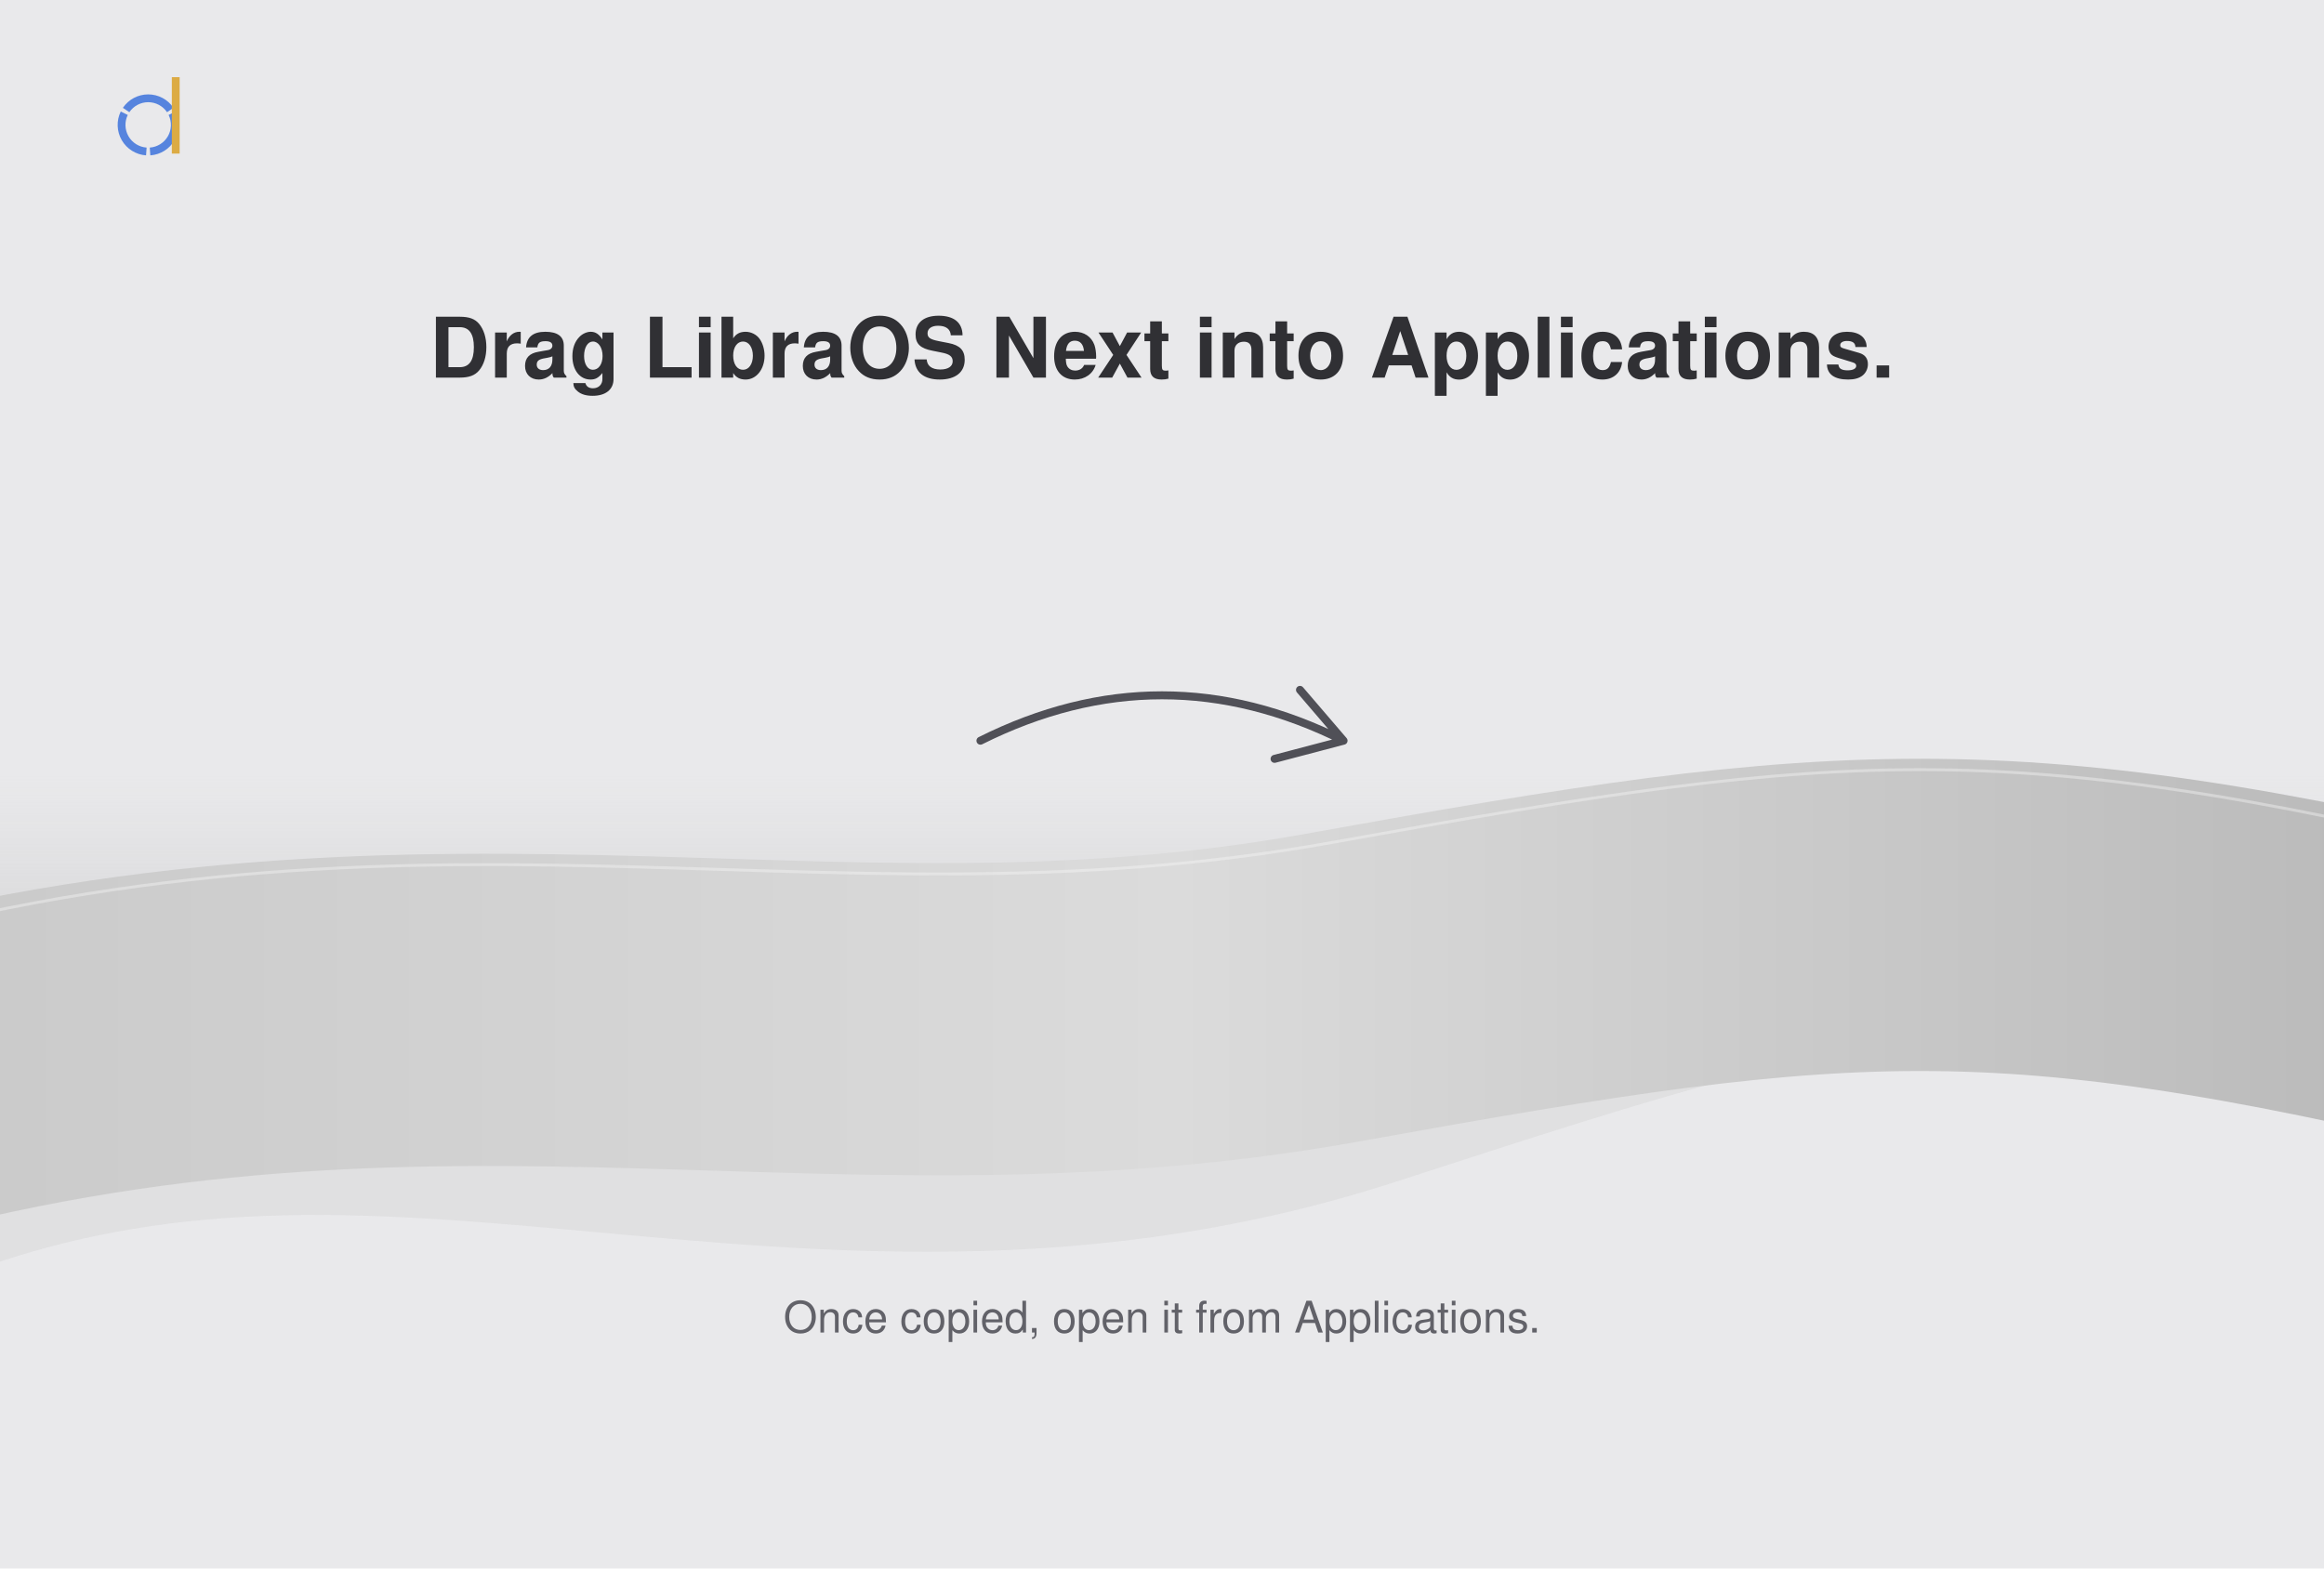
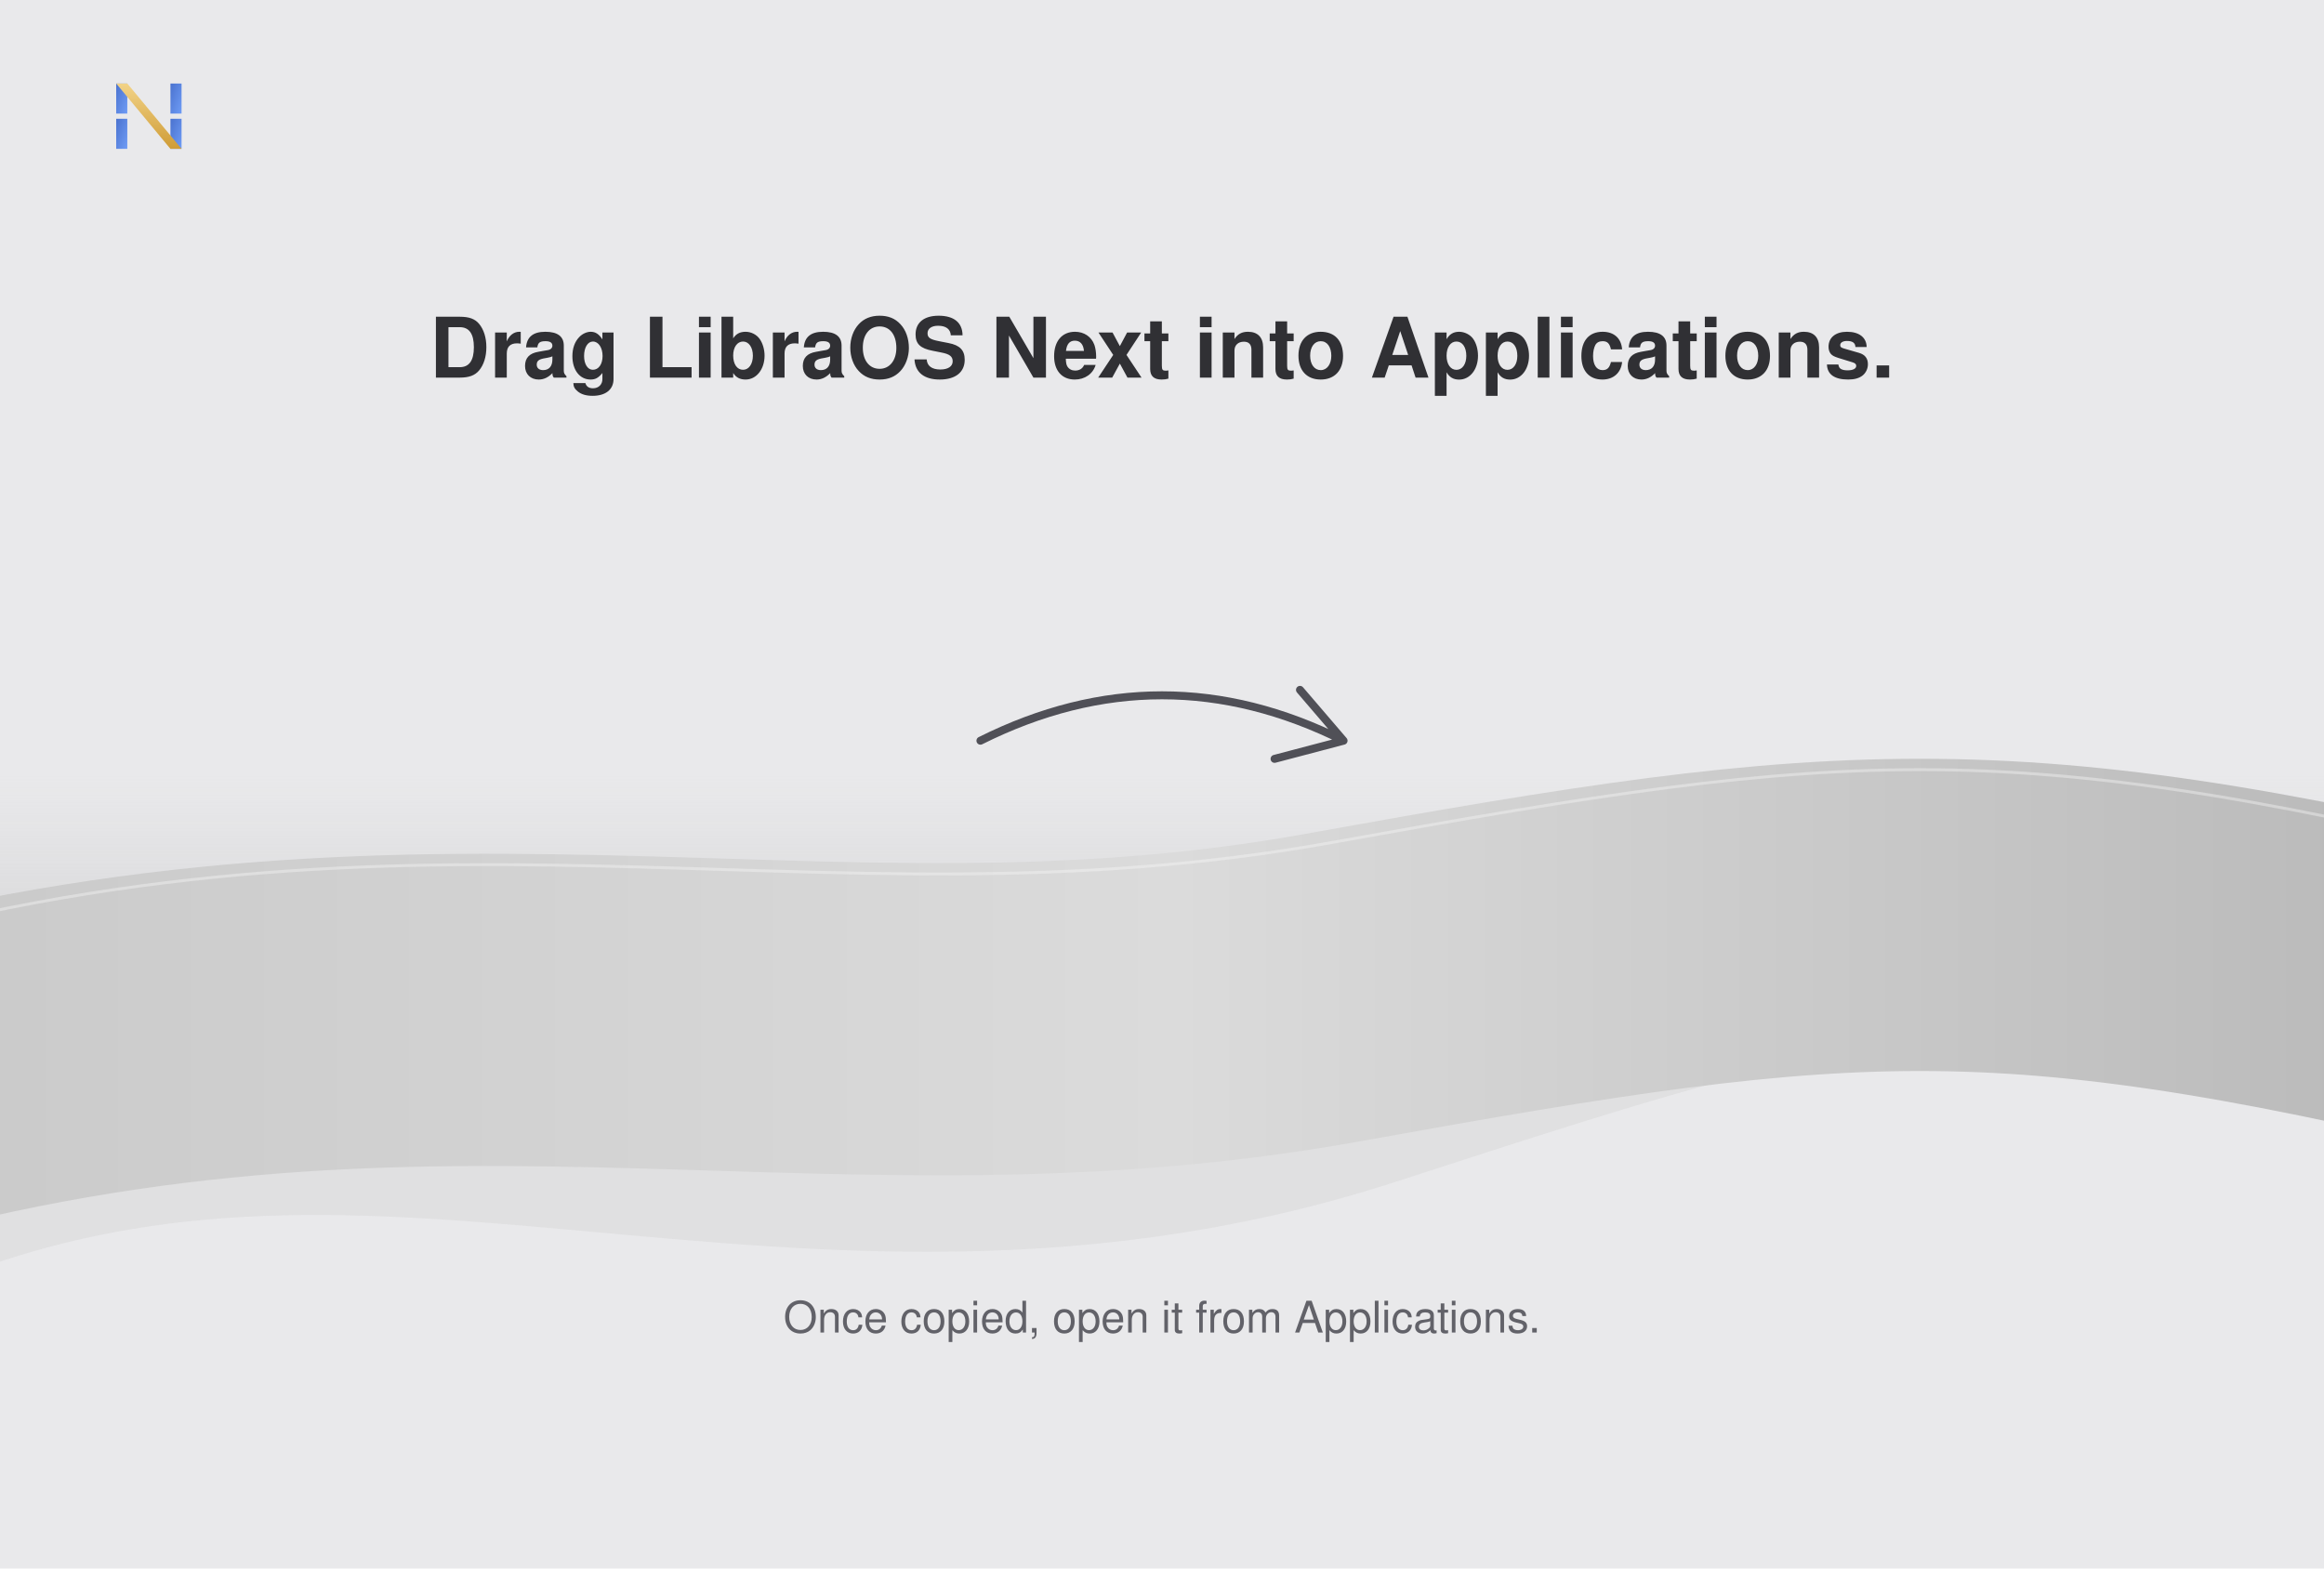
<svg xmlns="http://www.w3.org/2000/svg" width="1280" height="864" viewBox="0 0 640 432">
  <defs>
    <linearGradient id="veil" x1="0" y1="0" x2="0" y2="1">
      <stop stop-color="#B7B7B7" stop-opacity="0" />
      <stop offset=".55" stop-color="#A5A5A5" stop-opacity=".24" />
      <stop offset="1" stop-color="#D1D1D1" stop-opacity=".4" />
    </linearGradient>
    <linearGradient id="silk" x1="0" y1="0" x2="1" y2="0">
      <stop stop-color="#C8C8C8" />
      <stop offset=".5" stop-color="#DBDBDB" />
      <stop offset="1" stop-color="#B5B5B5" />
    </linearGradient>
  </defs>
  <rect width="640" height="432" fill="#E9E9EB" />
  <path d="M-60 293C95 220 214 304 362 256S559 191 707 257" stroke="url(#veil)" stroke-width="146" fill="none" opacity="1" stroke-linecap="round" stroke-linejoin="round" />
  <path d="M-60 306C113 252 223 298 367 272S553 242 707 280" stroke="url(#silk)" stroke-width="86" fill="none" opacity="1" stroke-linecap="round" stroke-linejoin="round" />
  <path d="M-60 266C113 212 223 258 367 232S553 202 707 240" stroke="#F5F5F5" stroke-width="0.8" fill="none" opacity="0.42" stroke-linecap="round" stroke-linejoin="round" />
-   <svg viewBox="28 14 139 174" x="32" y="21" width="18" height="22">
-     <g fill="none" stroke="#5684de" stroke-width="17">
-       <path d="M148.13 94.57 A58 58 0 0 1 100.05 177.86" />
-       <path d="M91.95 177.86 A58 58 0 0 1 43.87 94.57" />
-       <path d="M47.92 87.57 A58 58 0 0 1 144.08 87.57" />
+   <svg viewBox="0 0 100 100" x="32" y="23" width="18" height="18">
+     <defs>
+       <linearGradient id="mark-stem" x1="0" y1="0" x2="1" y2="1">
+         <stop offset="0" stop-color="#4a72cf" />
+         <stop offset="1" stop-color="#6f9cf5" />
+       </linearGradient>
+       <linearGradient id="mark-diagonal" x1="0" y1="0" x2="0" y2="1">
+         <stop offset="0" stop-color="#f2d388" />
+         <stop offset="1" stop-color="#cf9c36" />
+       </linearGradient>
+     </defs>
+     <g fill="url(#mark-stem)">
+       <rect x="0" y="0" width="17" height="46" />
+       <rect x="0" y="54" width="17" height="46" />
+       <rect x="83" y="0" width="17" height="46" />
+       <rect x="83" y="54" width="17" height="46" />
    </g>
-     <rect x="147.5" y="16" width="17" height="166.5" fill="#dcab44" />
+     <polygon points="0,0 17,0 100,100 83,100" fill="url(#mark-diagonal)" />
  </svg>
  <text x="320" y="104" fill="#303034" font-family="Helvetica" font-size="23" font-weight="700" text-anchor="middle">Drag LibraOS Next into Applications.</text>
  <path d="M270 204Q320 179 370 204M358 190L370 204L351 209" stroke="#505057" stroke-width="2.2" fill="none" opacity="1" stroke-linecap="round" stroke-linejoin="round" />
  <text x="320" y="367" fill="#626269" font-family="Helvetica" font-size="12" font-weight="400" text-anchor="middle">Once copied, open it from Applications.</text>
</svg>
